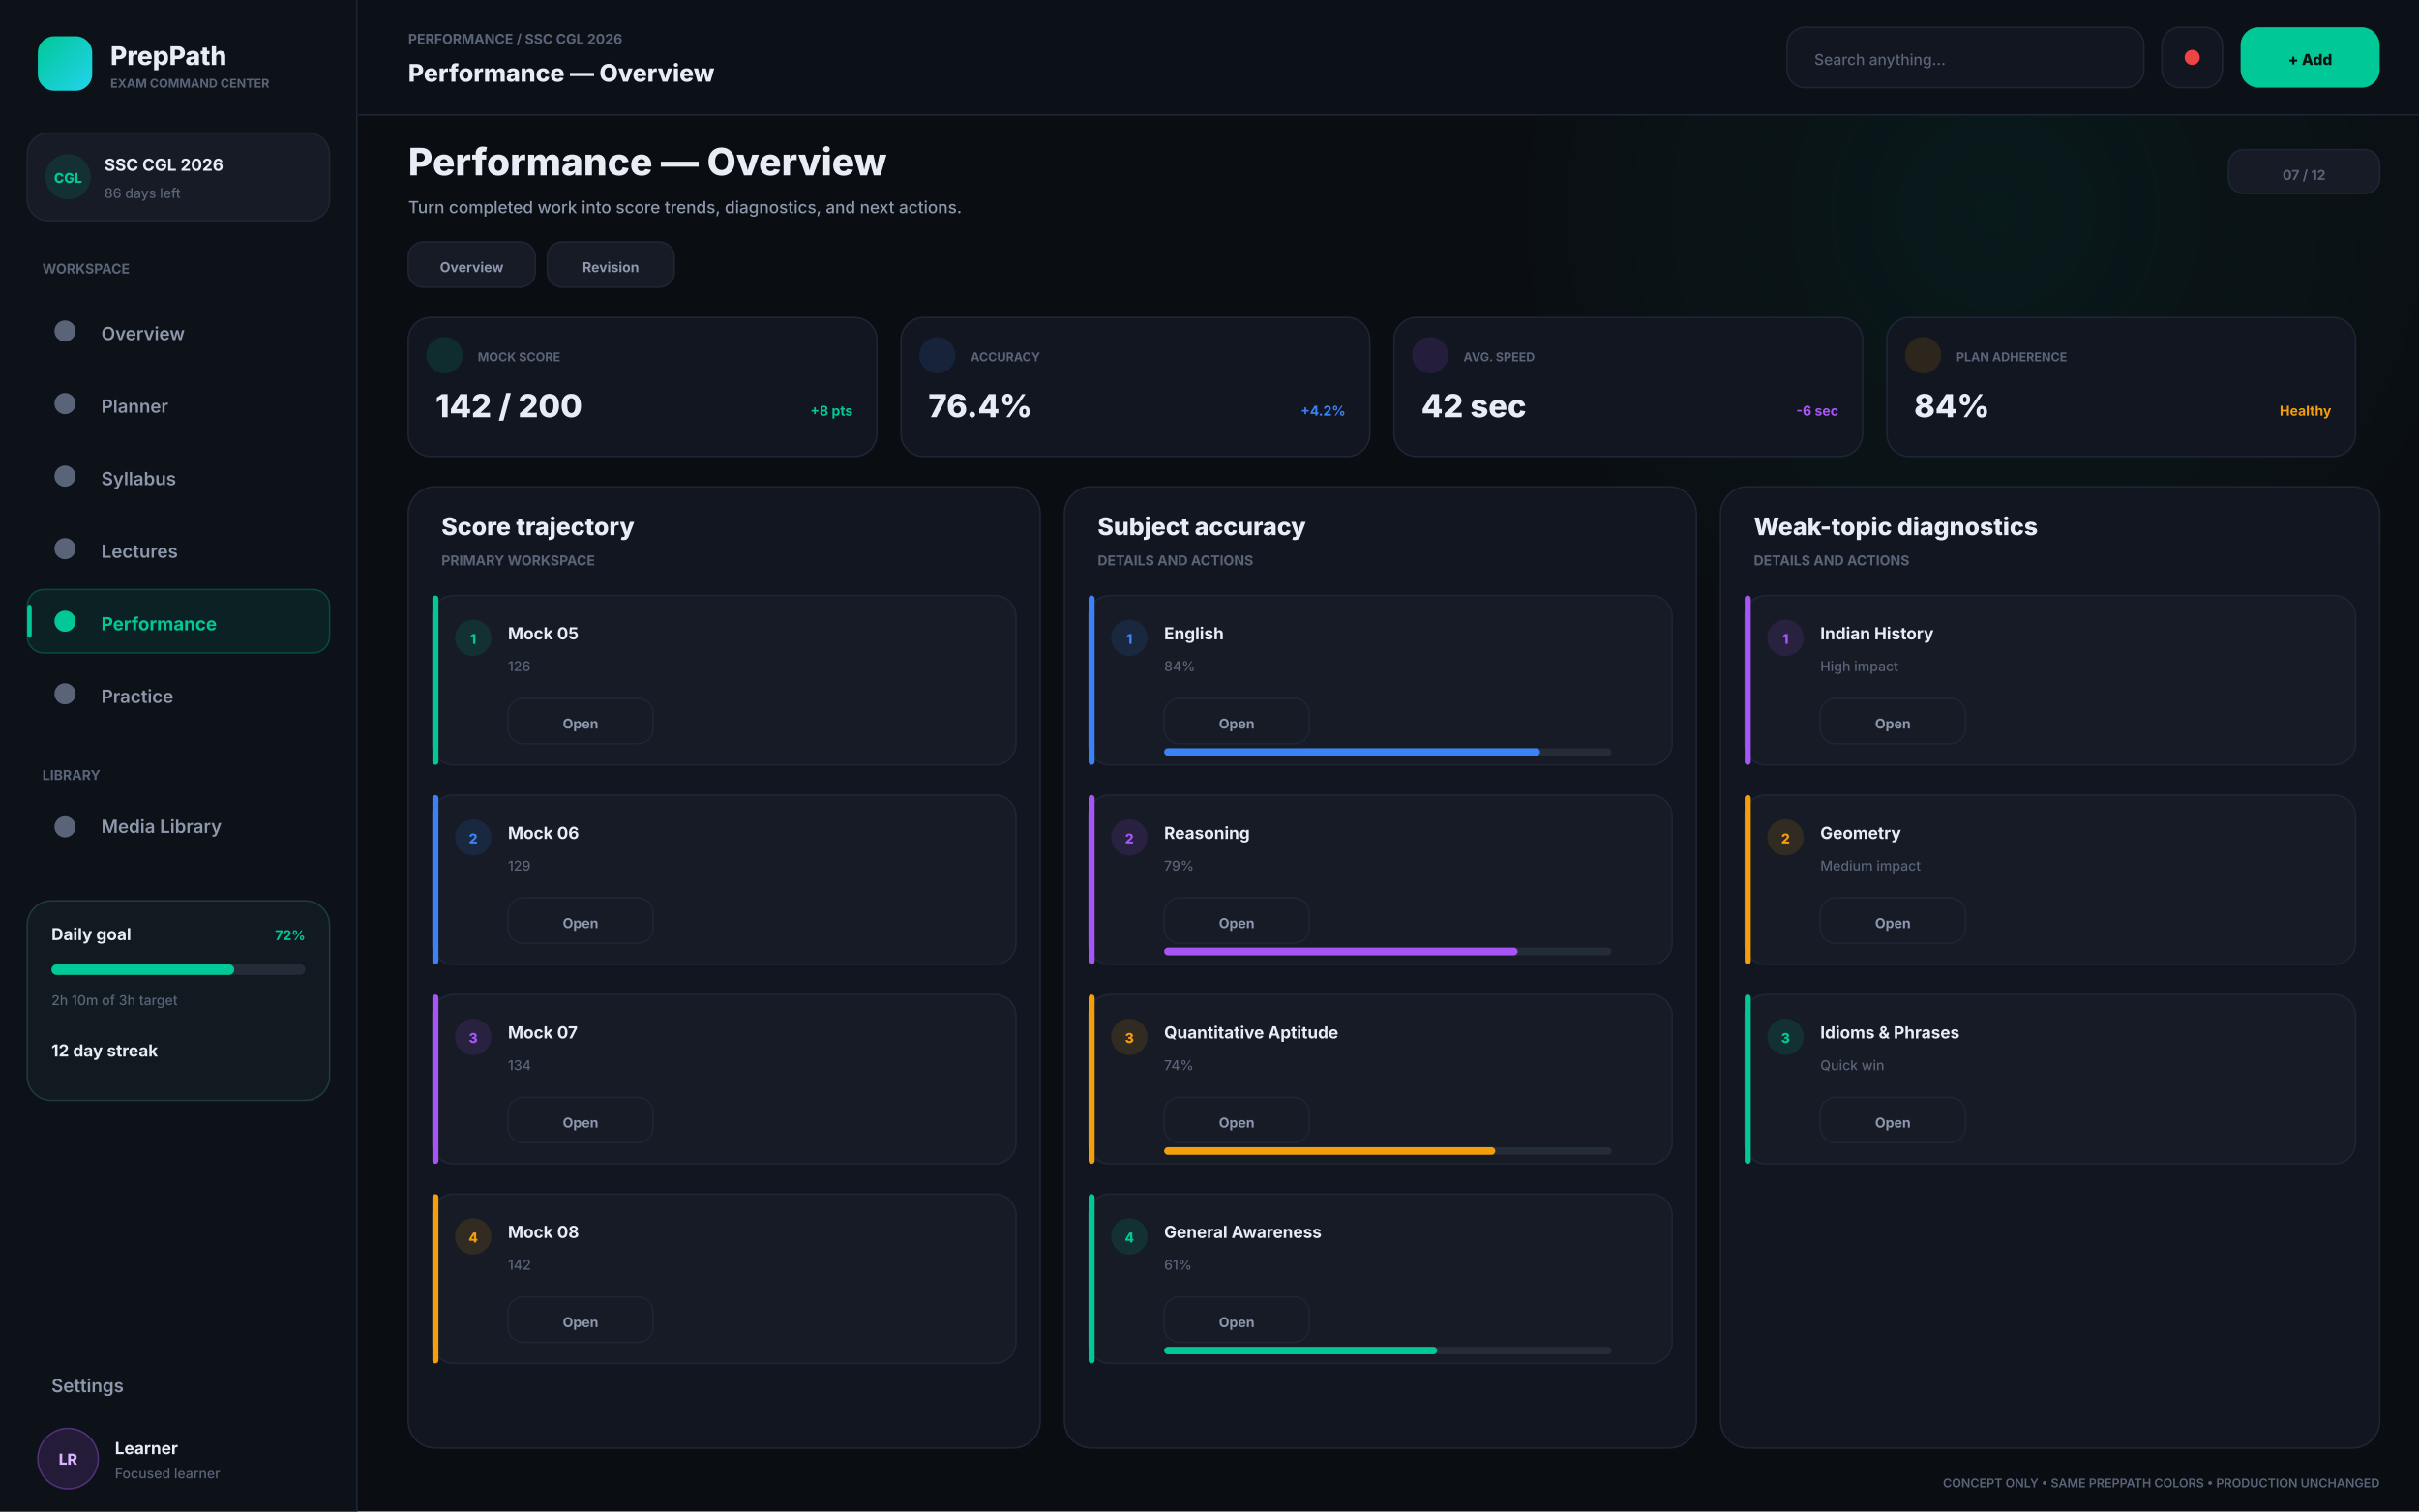
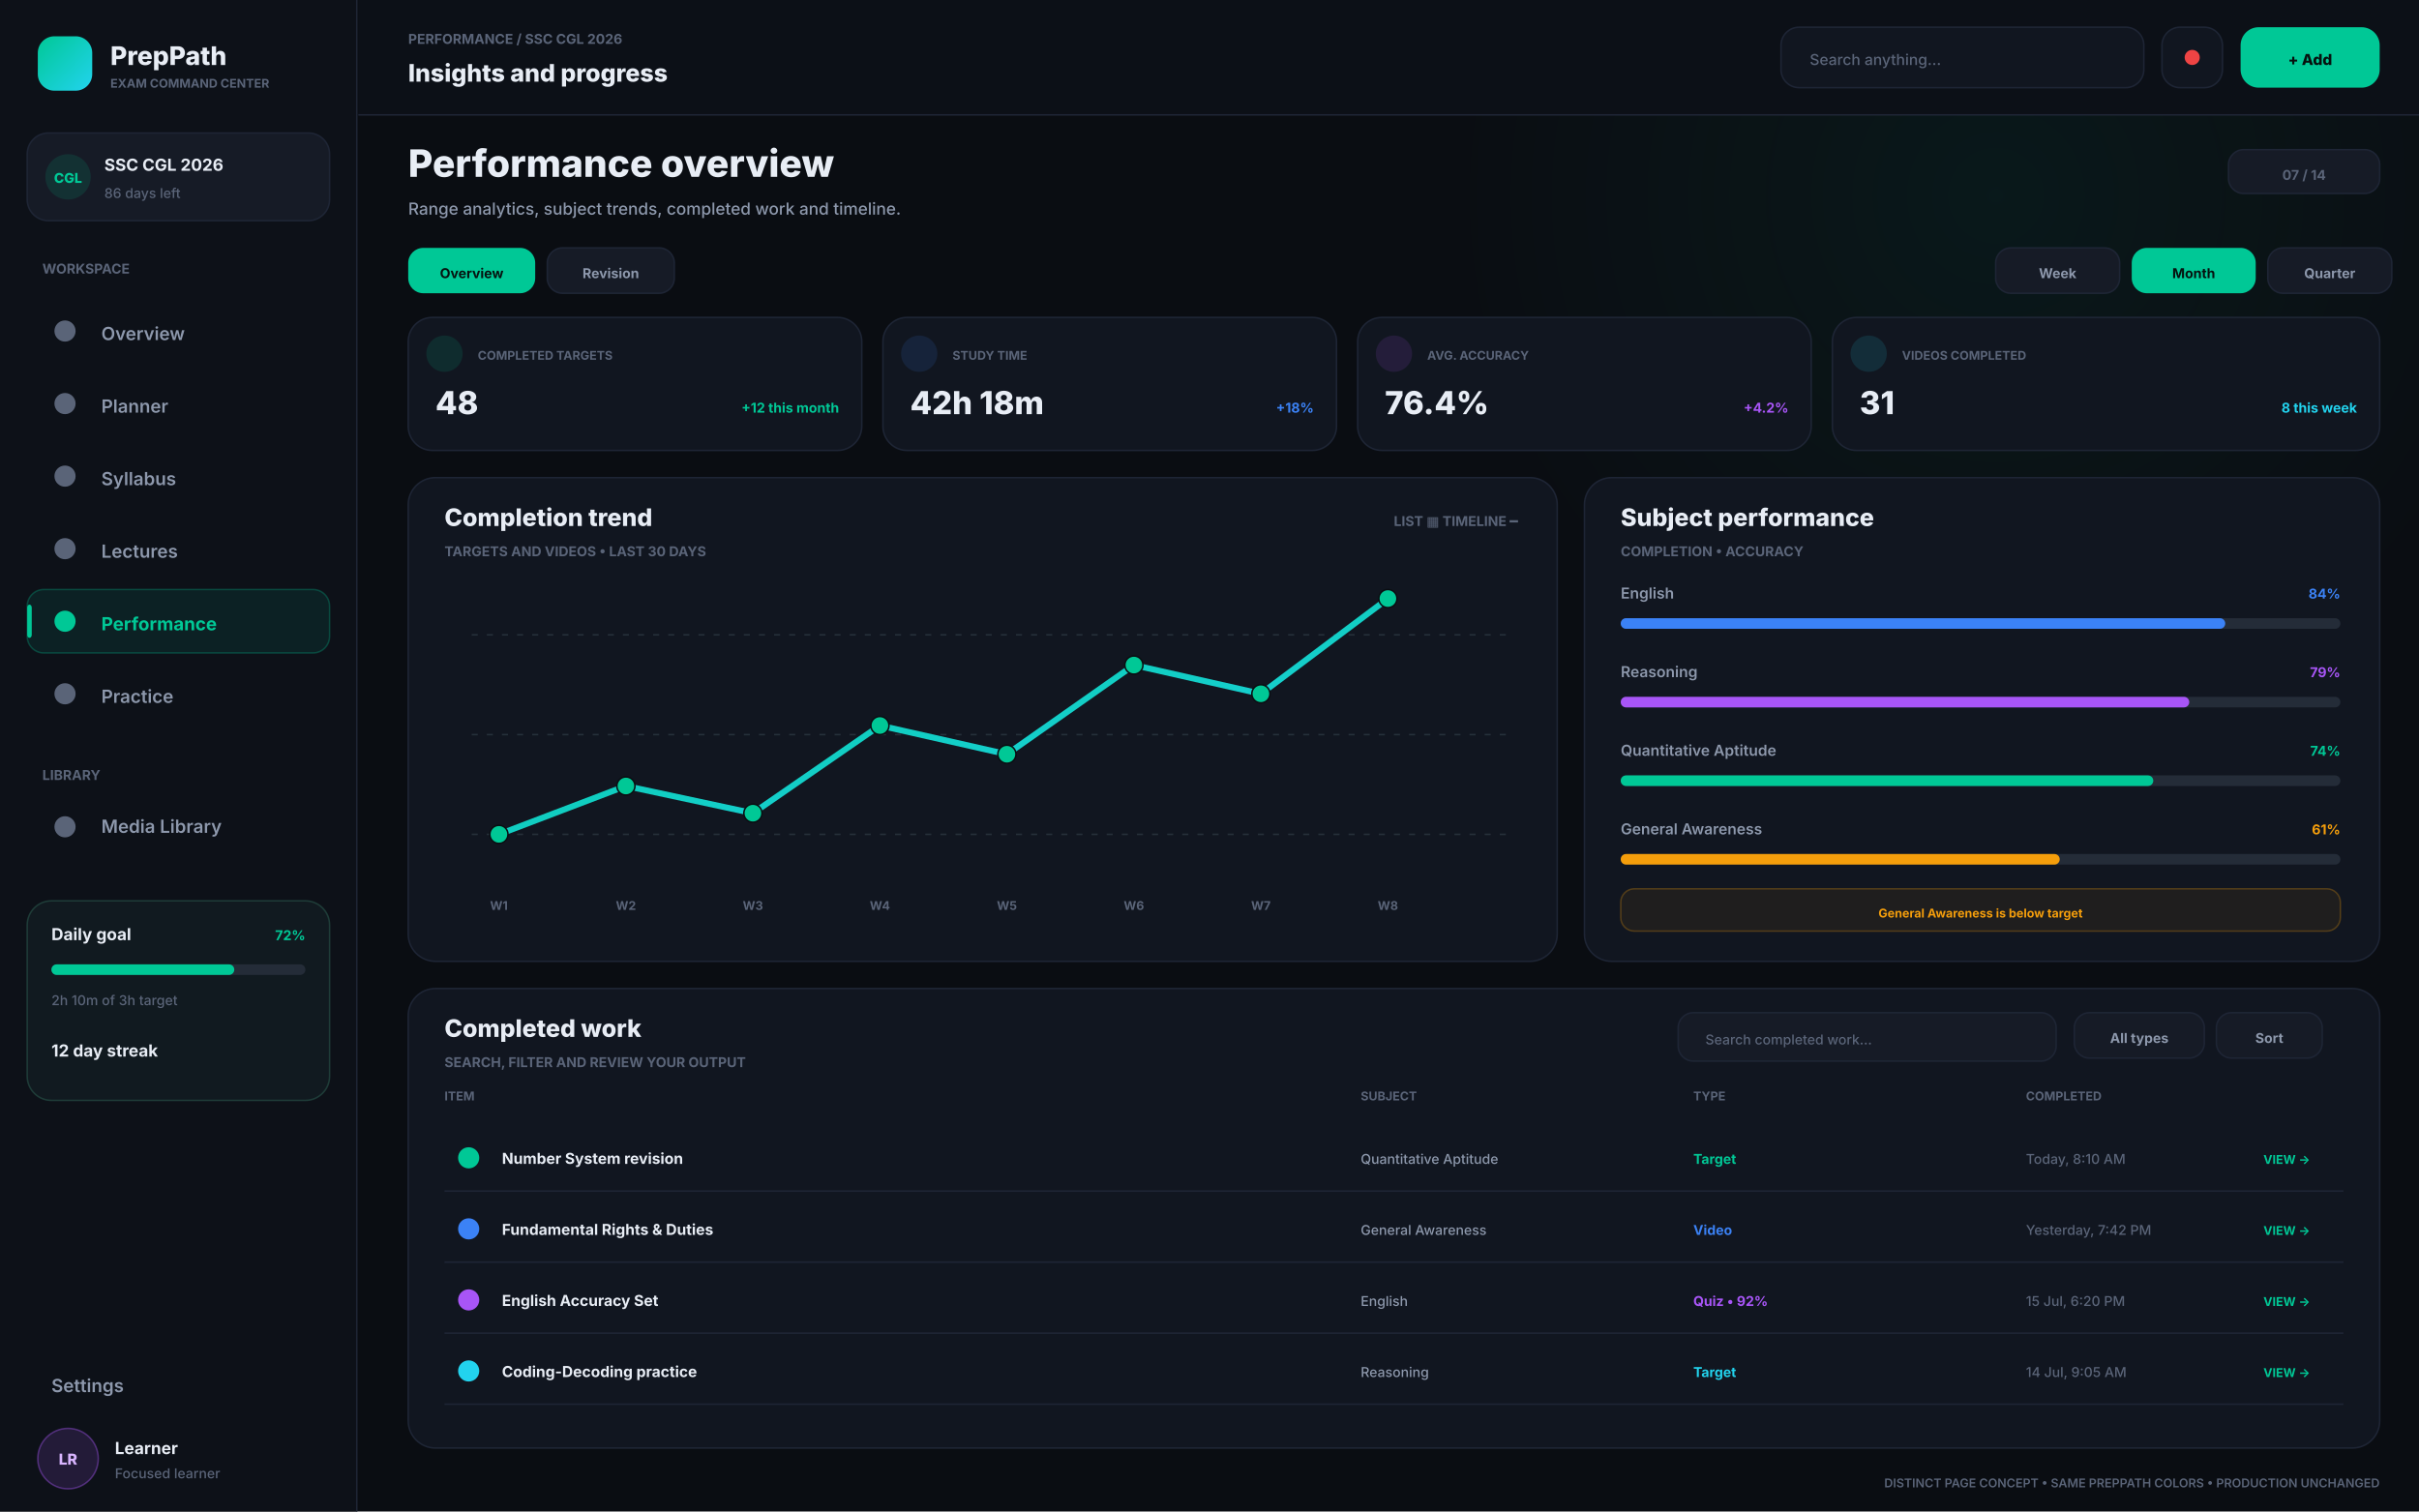
- <svg xmlns="http://www.w3.org/2000/svg" width="1600" height="1000" viewBox="0 0 1600 1000" role="img" aria-label="Performance — Overview">
+ <svg xmlns="http://www.w3.org/2000/svg" width="1600" height="1000" viewBox="0 0 1600 1000" role="img" aria-label="Performance overview">
  <defs>
    <linearGradient id="a" x2="1" y2="1">
      <stop stop-color="#00C896" />
      <stop offset="1" stop-color="#22D3EE" />
    </linearGradient>
    <linearGradient id="hero" x2="1" y2="1">
      <stop stop-color="#102127" />
      <stop offset="1" stop-color="#111B2A" />
    </linearGradient>
    <radialGradient id="g">
      <stop stop-color="#00C896" stop-opacity=".2" />
      <stop offset="1" stop-color="#00C896" stop-opacity="0" />
    </radialGradient>
    <filter id="s">
-       <feDropShadow dy="10" stdDeviation="16" flood-opacity=".3" />
+       <feDropShadow dy="10" stdDeviation="16" flood-color="#000" flood-opacity=".3" />
    </filter>
    <style>text{font-family:Inter,ui-sans-serif,system-ui,-apple-system,'Segoe UI',sans-serif}</style>
  </defs>
  <rect width="1600" height="1000" fill="#0A0D12" />
-   <circle cx="1320" cy="140" r="350" fill="url(#g)" opacity=".35" />
+   <circle cx="1320" cy="130" r="360" fill="url(#g)" opacity=".32" />
  <rect width="236" height="1000" fill="#0D1118" />
  <path d="M236 0L236 1000" stroke="#1E2535" />
  <rect x="25" y="24" width="36" height="36" rx="11" fill="url(#a)" />
  <text x="73" y="43" font-size="17" fill="#E8EDF5" font-weight="800" text-anchor="start">PrepPath</text>
  <text x="73" y="58" font-size="8" fill="#5A6478" font-weight="700" text-anchor="start">EXAM COMMAND CENTER</text>
  <rect x="18" y="88" width="200" height="58" rx="14" fill="#161B26" stroke="#1E2535" />
-   <circle cx="45" cy="117" r="15" fill="#00C89620" />
+   <circle cx="45" cy="117" r="15" fill="#00C896" fill-opacity="0.125" />
  <text x="45" y="121" font-size="9" fill="#00C896" font-weight="800" text-anchor="middle">CGL</text>
  <text x="69" y="113" font-size="11" fill="#E8EDF5" font-weight="700" text-anchor="start">SSC CGL 2026</text>
  <text x="69" y="131" font-size="9" fill="#5A6478" font-weight="550" text-anchor="start">86 days left</text>
  <text x="28" y="181" font-size="9" fill="#5A6478" font-weight="750" text-anchor="start">WORKSPACE</text>
  <circle cx="43" cy="219" r="7" fill="#5A6478" />
  <text x="67" y="225" font-size="12" fill="#8D98AC" font-weight="600" text-anchor="start">Overview</text>
  <circle cx="43" cy="267" r="7" fill="#5A6478" />
  <text x="67" y="273" font-size="12" fill="#8D98AC" font-weight="600" text-anchor="start">Planner</text>
  <circle cx="43" cy="315" r="7" fill="#5A6478" />
  <text x="67" y="321" font-size="12" fill="#8D98AC" font-weight="600" text-anchor="start">Syllabus</text>
  <circle cx="43" cy="363" r="7" fill="#5A6478" />
  <text x="67" y="369" font-size="12" fill="#8D98AC" font-weight="600" text-anchor="start">Lectures</text>
-   <rect x="18" y="390" width="200" height="42" rx="11" fill="#00C89618" stroke="#00C89644" />
+   <rect x="18" y="390" width="200" height="42" rx="11" fill="#00C896" fill-opacity="0.094" stroke="#00C89644" />
  <rect x="18" y="400" width="3" height="22" rx="2" fill="#00C896" />
  <circle cx="43" cy="411" r="7" fill="#00C896" />
  <text x="67" y="417" font-size="12" fill="#00C896" font-weight="750" text-anchor="start">Performance</text>
  <circle cx="43" cy="459" r="7" fill="#5A6478" />
  <text x="67" y="465" font-size="12" fill="#8D98AC" font-weight="600" text-anchor="start">Practice</text>
  <text x="28" y="516" font-size="9" fill="#5A6478" font-weight="750" text-anchor="start">LIBRARY</text>
  <circle cx="43" cy="547" r="7" fill="#5A6478" />
  <text x="67" y="551" font-size="12" fill="#8D98AC" font-weight="600" text-anchor="start">Media Library</text>
  <rect x="18" y="596" width="200" height="132" rx="16" fill="#111A20" stroke="#1E3C38" />
  <text x="34" y="622" font-size="11" fill="#E8EDF5" font-weight="700" text-anchor="start">Daily goal</text>
  <text x="202" y="622" font-size="9" fill="#00C896" font-weight="750" text-anchor="end">72%</text>
  <rect x="34" y="638" width="168" height="7" rx="3.5" fill="#242C38" />
  <rect x="34" y="638" width="120.96" height="7" rx="3.5" fill="#00C896" />
  <text x="34" y="665" font-size="9" fill="#5A6478" font-weight="550" text-anchor="start">2h 10m of 3h target</text>
  <text x="34" y="699" font-size="11" fill="#E8EDF5" font-weight="700" text-anchor="start">12 day streak</text>
  <text x="34" y="921" font-size="12" fill="#8D98AC" font-weight="600" text-anchor="start">Settings</text>
-   <circle cx="45" cy="965" r="20" fill="#A855F725" stroke="#A855F766" />
+   <circle cx="45" cy="965" r="20" fill="#A855F7" fill-opacity="0.145" stroke="#A855F766" />
  <text x="45" y="969" font-size="10" fill="#D8B4FE" font-weight="800" text-anchor="middle">LR</text>
  <text x="76" y="962" font-size="11" fill="#E8EDF5" font-weight="700" text-anchor="start">Learner</text>
  <text x="76" y="978" font-size="9" fill="#5A6478" font-weight="550" text-anchor="start">Focused learner</text>
  <rect x="237" width="1363" height="76" fill="#0C1017" />
  <path d="M237 76L1600 76" stroke="#1E2535" />
  <text x="270" y="29" font-size="9" fill="#5A6478" font-weight="700" text-anchor="start">PERFORMANCE  /  SSC CGL 2026</text>
-   <text x="270" y="54" font-size="16" fill="#E8EDF5" font-weight="760" text-anchor="start">Performance — Overview</text>
-   <rect x="1182" y="18" width="236" height="40" rx="12" fill="#111620" stroke="#1E2535" />
-   <text x="1200" y="43" font-size="10" fill="#5A6478" font-weight="550" text-anchor="start">Search anything...</text>
+   <text x="270" y="54" font-size="16" fill="#E8EDF5" font-weight="760" text-anchor="start">Insights and progress</text>
+   <rect x="1178" y="18" width="240" height="40" rx="12" fill="#111620" stroke="#1E2535" />
+   <text x="1197" y="43" font-size="10" fill="#5A6478" font-weight="550" text-anchor="start">Search anything...</text>
  <rect x="1430" y="18" width="40" height="40" rx="12" fill="#111620" stroke="#1E2535" />
  <circle cx="1450" cy="38" r="5" fill="#EF4444" />
  <rect x="1482" y="18" width="92" height="40" rx="12" fill="#00C896" />
  <text x="1528" y="43" font-size="10" fill="#06120F" font-weight="800" text-anchor="middle">+ Add</text>
-   <text x="270" y="116" font-size="25" fill="#E8EDF5" font-weight="790" text-anchor="start">Performance — Overview</text>
-   <text x="270" y="141" font-size="11" fill="#8D98AC" font-weight="550" text-anchor="start">Turn completed work into score trends, diagnostics, and next actions.</text>
+   <text x="270" y="117" font-size="25" fill="#E8EDF5" font-weight="790" text-anchor="start">Performance overview</text>
+   <text x="270" y="142" font-size="11" fill="#8D98AC" font-weight="550" text-anchor="start">Range analytics, subject trends, completed work and timeline.</text>
  <rect x="1474" y="99" width="100" height="29" rx="10" fill="#161B26" stroke="#1E2535" />
-   <text x="1524" y="119" font-size="9" fill="#5A6478" font-weight="750" text-anchor="middle">07 / 12</text>
-   <rect x="270" y="160" width="84" height="30" rx="10" fill="#161B26" stroke="#1E2535" />
-   <text x="312" y="180" font-size="9" fill="#8D98AC" font-weight="700" text-anchor="middle">Overview</text>
-   <rect x="362" y="160" width="84" height="30" rx="10" fill="#161B26" stroke="#1E2535" />
-   <text x="404" y="180" font-size="9" fill="#8D98AC" font-weight="700" text-anchor="middle">Revision</text>
-   <rect x="270" y="210" width="310" height="92" rx="15" fill="#111620" stroke="#1E2535" />
-   <circle cx="294" cy="235" r="12" fill="#00C89620" />
-   <text x="316" y="239" font-size="8" fill="#5A6478" font-weight="750" text-anchor="start">MOCK SCORE</text>
-   <text x="288" y="276" font-size="21" fill="#E8EDF5" font-weight="780" text-anchor="start">142 / 200</text>
-   <text x="564" y="275" font-size="9" fill="#00C896" font-weight="700" text-anchor="end">+8 pts</text>
-   <rect x="596" y="210" width="310" height="92" rx="15" fill="#111620" stroke="#1E2535" />
-   <circle cx="620" cy="235" r="12" fill="#3B82F620" />
-   <text x="642" y="239" font-size="8" fill="#5A6478" font-weight="750" text-anchor="start">ACCURACY</text>
-   <text x="614" y="276" font-size="21" fill="#E8EDF5" font-weight="780" text-anchor="start">76.4%</text>
-   <text x="890" y="275" font-size="9" fill="#3B82F6" font-weight="700" text-anchor="end">+4.2%</text>
-   <rect x="922" y="210" width="310" height="92" rx="15" fill="#111620" stroke="#1E2535" />
-   <circle cx="946" cy="235" r="12" fill="#A855F720" />
-   <text x="968" y="239" font-size="8" fill="#5A6478" font-weight="750" text-anchor="start">AVG. SPEED</text>
-   <text x="940" y="276" font-size="21" fill="#E8EDF5" font-weight="780" text-anchor="start">42 sec</text>
-   <text x="1216" y="275" font-size="9" fill="#A855F7" font-weight="700" text-anchor="end">-6 sec</text>
-   <rect x="1248" y="210" width="310" height="92" rx="15" fill="#111620" stroke="#1E2535" />
-   <circle cx="1272" cy="235" r="12" fill="#F59E0B20" />
-   <text x="1294" y="239" font-size="8" fill="#5A6478" font-weight="750" text-anchor="start">PLAN ADHERENCE</text>
-   <text x="1266" y="276" font-size="21" fill="#E8EDF5" font-weight="780" text-anchor="start">84%</text>
-   <text x="1542" y="275" font-size="9" fill="#F59E0B" font-weight="700" text-anchor="end">Healthy</text>
-   <rect x="270" y="322" width="418" height="636" rx="18" fill="#111620" stroke="#1E2535" />
-   <text x="292" y="354" font-size="16" fill="#E8EDF5" font-weight="760" text-anchor="start">Score trajectory</text>
-   <text x="292" y="374" font-size="9" fill="#5A6478" font-weight="700" text-anchor="start">PRIMARY WORKSPACE</text>
-   <rect x="286" y="394" width="386" height="112" rx="14" fill="#161B26" stroke="#1E2535" />
-   <rect x="286" y="394" width="4" height="112" rx="2" fill="#00C896" />
-   <circle cx="313" cy="422" r="12" fill="#00C89620" />
-   <text x="313" y="426" font-size="9" fill="#00C896" font-weight="800" text-anchor="middle">1</text>
-   <text x="336" y="423" font-size="11" fill="#E8EDF5" font-weight="700" text-anchor="start">Mock 05</text>
-   <text x="336" y="444" font-size="9" fill="#5A6478" font-weight="550" text-anchor="start">126</text>
-   <rect x="336" y="462" width="96" height="30" rx="10" fill="#161B26" stroke="#1E2535" />
-   <text x="384" y="482" font-size="9" fill="#8D98AC" font-weight="700" text-anchor="middle">Open</text>
-   <rect x="286" y="526" width="386" height="112" rx="14" fill="#161B26" stroke="#1E2535" />
-   <rect x="286" y="526" width="4" height="112" rx="2" fill="#3B82F6" />
-   <circle cx="313" cy="554" r="12" fill="#3B82F620" />
-   <text x="313" y="558" font-size="9" fill="#3B82F6" font-weight="800" text-anchor="middle">2</text>
-   <text x="336" y="555" font-size="11" fill="#E8EDF5" font-weight="700" text-anchor="start">Mock 06</text>
-   <text x="336" y="576" font-size="9" fill="#5A6478" font-weight="550" text-anchor="start">129</text>
-   <rect x="336" y="594" width="96" height="30" rx="10" fill="#161B26" stroke="#1E2535" />
-   <text x="384" y="614" font-size="9" fill="#8D98AC" font-weight="700" text-anchor="middle">Open</text>
-   <rect x="286" y="658" width="386" height="112" rx="14" fill="#161B26" stroke="#1E2535" />
-   <rect x="286" y="658" width="4" height="112" rx="2" fill="#A855F7" />
-   <circle cx="313" cy="686" r="12" fill="#A855F720" />
-   <text x="313" y="690" font-size="9" fill="#A855F7" font-weight="800" text-anchor="middle">3</text>
-   <text x="336" y="687" font-size="11" fill="#E8EDF5" font-weight="700" text-anchor="start">Mock 07</text>
-   <text x="336" y="708" font-size="9" fill="#5A6478" font-weight="550" text-anchor="start">134</text>
-   <rect x="336" y="726" width="96" height="30" rx="10" fill="#161B26" stroke="#1E2535" />
-   <text x="384" y="746" font-size="9" fill="#8D98AC" font-weight="700" text-anchor="middle">Open</text>
-   <rect x="286" y="790" width="386" height="112" rx="14" fill="#161B26" stroke="#1E2535" />
-   <rect x="286" y="790" width="4" height="112" rx="2" fill="#F59E0B" />
-   <circle cx="313" cy="818" r="12" fill="#F59E0B20" />
-   <text x="313" y="822" font-size="9" fill="#F59E0B" font-weight="800" text-anchor="middle">4</text>
-   <text x="336" y="819" font-size="11" fill="#E8EDF5" font-weight="700" text-anchor="start">Mock 08</text>
-   <text x="336" y="840" font-size="9" fill="#5A6478" font-weight="550" text-anchor="start">142</text>
-   <rect x="336" y="858" width="96" height="30" rx="10" fill="#161B26" stroke="#1E2535" />
-   <text x="384" y="878" font-size="9" fill="#8D98AC" font-weight="700" text-anchor="middle">Open</text>
-   <rect x="704" y="322" width="418" height="636" rx="18" fill="#111620" stroke="#1E2535" />
-   <text x="726" y="354" font-size="16" fill="#E8EDF5" font-weight="760" text-anchor="start">Subject accuracy</text>
-   <text x="726" y="374" font-size="9" fill="#5A6478" font-weight="700" text-anchor="start">DETAILS AND ACTIONS</text>
-   <rect x="720" y="394" width="386" height="112" rx="14" fill="#161B26" stroke="#1E2535" />
-   <rect x="720" y="394" width="4" height="112" rx="2" fill="#3B82F6" />
-   <circle cx="747" cy="422" r="12" fill="#3B82F620" />
-   <text x="747" y="426" font-size="9" fill="#3B82F6" font-weight="800" text-anchor="middle">1</text>
-   <text x="770" y="423" font-size="11" fill="#E8EDF5" font-weight="700" text-anchor="start">English</text>
-   <text x="770" y="444" font-size="9" fill="#5A6478" font-weight="550" text-anchor="start">84%</text>
-   <rect x="770" y="462" width="96" height="30" rx="10" fill="#161B26" stroke="#1E2535" />
-   <text x="818" y="482" font-size="9" fill="#8D98AC" font-weight="700" text-anchor="middle">Open</text>
-   <rect x="770" y="495" width="296" height="5" rx="2.5" fill="#242C38" />
-   <rect x="770" y="495" width="248.64" height="5" rx="2.5" fill="#3B82F6" />
-   <rect x="720" y="526" width="386" height="112" rx="14" fill="#161B26" stroke="#1E2535" />
-   <rect x="720" y="526" width="4" height="112" rx="2" fill="#A855F7" />
-   <circle cx="747" cy="554" r="12" fill="#A855F720" />
-   <text x="747" y="558" font-size="9" fill="#A855F7" font-weight="800" text-anchor="middle">2</text>
-   <text x="770" y="555" font-size="11" fill="#E8EDF5" font-weight="700" text-anchor="start">Reasoning</text>
-   <text x="770" y="576" font-size="9" fill="#5A6478" font-weight="550" text-anchor="start">79%</text>
-   <rect x="770" y="594" width="96" height="30" rx="10" fill="#161B26" stroke="#1E2535" />
-   <text x="818" y="614" font-size="9" fill="#8D98AC" font-weight="700" text-anchor="middle">Open</text>
-   <rect x="770" y="627" width="296" height="5" rx="2.5" fill="#242C38" />
-   <rect x="770" y="627" width="233.84" height="5" rx="2.5" fill="#A855F7" />
-   <rect x="720" y="658" width="386" height="112" rx="14" fill="#161B26" stroke="#1E2535" />
-   <rect x="720" y="658" width="4" height="112" rx="2" fill="#F59E0B" />
-   <circle cx="747" cy="686" r="12" fill="#F59E0B20" />
-   <text x="747" y="690" font-size="9" fill="#F59E0B" font-weight="800" text-anchor="middle">3</text>
-   <text x="770" y="687" font-size="11" fill="#E8EDF5" font-weight="700" text-anchor="start">Quantitative Aptitude</text>
-   <text x="770" y="708" font-size="9" fill="#5A6478" font-weight="550" text-anchor="start">74%</text>
-   <rect x="770" y="726" width="96" height="30" rx="10" fill="#161B26" stroke="#1E2535" />
-   <text x="818" y="746" font-size="9" fill="#8D98AC" font-weight="700" text-anchor="middle">Open</text>
-   <rect x="770" y="759" width="296" height="5" rx="2.5" fill="#242C38" />
-   <rect x="770" y="759" width="219.04" height="5" rx="2.5" fill="#F59E0B" />
-   <rect x="720" y="790" width="386" height="112" rx="14" fill="#161B26" stroke="#1E2535" />
-   <rect x="720" y="790" width="4" height="112" rx="2" fill="#00C896" />
-   <circle cx="747" cy="818" r="12" fill="#00C89620" />
-   <text x="747" y="822" font-size="9" fill="#00C896" font-weight="800" text-anchor="middle">4</text>
-   <text x="770" y="819" font-size="11" fill="#E8EDF5" font-weight="700" text-anchor="start">General Awareness</text>
-   <text x="770" y="840" font-size="9" fill="#5A6478" font-weight="550" text-anchor="start">61%</text>
-   <rect x="770" y="858" width="96" height="30" rx="10" fill="#161B26" stroke="#1E2535" />
-   <text x="818" y="878" font-size="9" fill="#8D98AC" font-weight="700" text-anchor="middle">Open</text>
-   <rect x="770" y="891" width="296" height="5" rx="2.5" fill="#242C38" />
-   <rect x="770" y="891" width="180.56" height="5" rx="2.5" fill="#00C896" />
-   <rect x="1138" y="322" width="436" height="636" rx="18" fill="#111620" stroke="#1E2535" />
-   <text x="1160" y="354" font-size="16" fill="#E8EDF5" font-weight="760" text-anchor="start">Weak-topic diagnostics</text>
-   <text x="1160" y="374" font-size="9" fill="#5A6478" font-weight="700" text-anchor="start">DETAILS AND ACTIONS</text>
-   <rect x="1154" y="394" width="404" height="112" rx="14" fill="#161B26" stroke="#1E2535" />
-   <rect x="1154" y="394" width="4" height="112" rx="2" fill="#A855F7" />
-   <circle cx="1181" cy="422" r="12" fill="#A855F720" />
-   <text x="1181" y="426" font-size="9" fill="#A855F7" font-weight="800" text-anchor="middle">1</text>
-   <text x="1204" y="423" font-size="11" fill="#E8EDF5" font-weight="700" text-anchor="start">Indian History</text>
-   <text x="1204" y="444" font-size="9" fill="#5A6478" font-weight="550" text-anchor="start">High impact</text>
-   <rect x="1204" y="462" width="96" height="30" rx="10" fill="#161B26" stroke="#1E2535" />
-   <text x="1252" y="482" font-size="9" fill="#8D98AC" font-weight="700" text-anchor="middle">Open</text>
-   <rect x="1154" y="526" width="404" height="112" rx="14" fill="#161B26" stroke="#1E2535" />
-   <rect x="1154" y="526" width="4" height="112" rx="2" fill="#F59E0B" />
-   <circle cx="1181" cy="554" r="12" fill="#F59E0B20" />
-   <text x="1181" y="558" font-size="9" fill="#F59E0B" font-weight="800" text-anchor="middle">2</text>
-   <text x="1204" y="555" font-size="11" fill="#E8EDF5" font-weight="700" text-anchor="start">Geometry</text>
-   <text x="1204" y="576" font-size="9" fill="#5A6478" font-weight="550" text-anchor="start">Medium impact</text>
-   <rect x="1204" y="594" width="96" height="30" rx="10" fill="#161B26" stroke="#1E2535" />
-   <text x="1252" y="614" font-size="9" fill="#8D98AC" font-weight="700" text-anchor="middle">Open</text>
-   <rect x="1154" y="658" width="404" height="112" rx="14" fill="#161B26" stroke="#1E2535" />
-   <rect x="1154" y="658" width="4" height="112" rx="2" fill="#00C896" />
-   <circle cx="1181" cy="686" r="12" fill="#00C89620" />
-   <text x="1181" y="690" font-size="9" fill="#00C896" font-weight="800" text-anchor="middle">3</text>
-   <text x="1204" y="687" font-size="11" fill="#E8EDF5" font-weight="700" text-anchor="start">Idioms &amp; Phrases</text>
-   <text x="1204" y="708" font-size="9" fill="#5A6478" font-weight="550" text-anchor="start">Quick win</text>
-   <rect x="1204" y="726" width="96" height="30" rx="10" fill="#161B26" stroke="#1E2535" />
-   <text x="1252" y="746" font-size="9" fill="#8D98AC" font-weight="700" text-anchor="middle">Open</text>
-   <text x="1574" y="984" font-size="8" fill="#5A6478" font-weight="600" text-anchor="end">CONCEPT ONLY • SAME PREPPATH COLORS • PRODUCTION UNCHANGED</text>
+   <text x="1524" y="119" font-size="9" fill="#5A6478" font-weight="750" text-anchor="middle">07 / 14</text>
+   <rect x="270" y="164" width="84" height="30" rx="10" fill="#00C896" />
+   <text x="312" y="184" font-size="9" fill="#06120F" font-weight="700" text-anchor="middle">Overview</text>
+   <rect x="362" y="164" width="84" height="30" rx="10" fill="#161B26" stroke="#1E2535" />
+   <text x="404" y="184" font-size="9" fill="#8D98AC" font-weight="700" text-anchor="middle">Revision</text>
+   <rect x="1320" y="164" width="82" height="30" rx="10" fill="#161B26" stroke="#1E2535" />
+   <text x="1361" y="184" font-size="9" fill="#8D98AC" font-weight="700" text-anchor="middle">Week</text>
+   <rect x="1410" y="164" width="82" height="30" rx="10" fill="#00C896" />
+   <text x="1451" y="184" font-size="9" fill="#06120F" font-weight="700" text-anchor="middle">Month</text>
+   <rect x="1500" y="164" width="82" height="30" rx="10" fill="#161B26" stroke="#1E2535" />
+   <text x="1541" y="184" font-size="9" fill="#8D98AC" font-weight="700" text-anchor="middle">Quarter</text>
+   <rect x="270" y="210" width="300" height="88" rx="16" fill="#111620" stroke="#1E2535" />
+   <circle cx="294" cy="234" r="12" fill="#00C896" fill-opacity="0.125" />
+   <text x="316" y="238" font-size="8" fill="#5A6478" font-weight="750" text-anchor="start">COMPLETED TARGETS</text>
+   <text x="288" y="274" font-size="21" fill="#E8EDF5" font-weight="780" text-anchor="start">48</text>
+   <text x="555" y="273" font-size="9" fill="#00C896" font-weight="700" text-anchor="end">+12 this month</text>
+   <rect x="584" y="210" width="300" height="88" rx="16" fill="#111620" stroke="#1E2535" />
+   <circle cx="608" cy="234" r="12" fill="#3B82F6" fill-opacity="0.125" />
+   <text x="630" y="238" font-size="8" fill="#5A6478" font-weight="750" text-anchor="start">STUDY TIME</text>
+   <text x="602" y="274" font-size="21" fill="#E8EDF5" font-weight="780" text-anchor="start">42h 18m</text>
+   <text x="869" y="273" font-size="9" fill="#3B82F6" font-weight="700" text-anchor="end">+18%</text>
+   <rect x="898" y="210" width="300" height="88" rx="16" fill="#111620" stroke="#1E2535" />
+   <circle cx="922" cy="234" r="12" fill="#A855F7" fill-opacity="0.125" />
+   <text x="944" y="238" font-size="8" fill="#5A6478" font-weight="750" text-anchor="start">AVG. ACCURACY</text>
+   <text x="916" y="274" font-size="21" fill="#E8EDF5" font-weight="780" text-anchor="start">76.4%</text>
+   <text x="1183" y="273" font-size="9" fill="#A855F7" font-weight="700" text-anchor="end">+4.2%</text>
+   <rect x="1212" y="210" width="362" height="88" rx="16" fill="#111620" stroke="#1E2535" />
+   <circle cx="1236" cy="234" r="12" fill="#22D3EE" fill-opacity="0.125" />
+   <text x="1258" y="238" font-size="8" fill="#5A6478" font-weight="750" text-anchor="start">VIDEOS COMPLETED</text>
+   <text x="1230" y="274" font-size="21" fill="#E8EDF5" font-weight="780" text-anchor="start">31</text>
+   <text x="1559" y="273" font-size="9" fill="#22D3EE" font-weight="700" text-anchor="end">8 this week</text>
+   <rect x="270" y="316" width="760" height="320" rx="18" fill="#111620" stroke="#1E2535" />
+   <text x="294" y="348" font-size="16" fill="#E8EDF5" font-weight="760" text-anchor="start">Completion trend</text>
+   <text x="294" y="368" font-size="9" fill="#5A6478" font-weight="700" text-anchor="start">TARGETS AND VIDEOS • LAST 30 DAYS</text>
+   <text x="1004" y="348" font-size="9" fill="#5A6478" font-weight="700" text-anchor="end">LIST  ▦   TIMELINE  ━</text>
+   <path d="M312 420L998 420" stroke="#26303A" stroke-dasharray="4 6" />
+   <path d="M312 486L998 486" stroke="#26303A" stroke-dasharray="4 6" />
+   <path d="M312 552L998 552" stroke="#26303A" stroke-dasharray="4 6" />
+   <polyline points="330,552 414,520 498,538 582,480 666,499 750,440 834,459 918,396" fill="none" stroke="url(#a)" stroke-width="4" stroke-linecap="round" />
+   <circle cx="330" cy="552" r="6" fill="#00C896" stroke="#0A0D12" />
+   <text x="330" y="602" font-size="8" fill="#5A6478" font-weight="650" text-anchor="middle">W1</text>
+   <circle cx="414" cy="520" r="6" fill="#00C896" stroke="#0A0D12" />
+   <text x="414" y="602" font-size="8" fill="#5A6478" font-weight="650" text-anchor="middle">W2</text>
+   <circle cx="498" cy="538" r="6" fill="#00C896" stroke="#0A0D12" />
+   <text x="498" y="602" font-size="8" fill="#5A6478" font-weight="650" text-anchor="middle">W3</text>
+   <circle cx="582" cy="480" r="6" fill="#00C896" stroke="#0A0D12" />
+   <text x="582" y="602" font-size="8" fill="#5A6478" font-weight="650" text-anchor="middle">W4</text>
+   <circle cx="666" cy="499" r="6" fill="#00C896" stroke="#0A0D12" />
+   <text x="666" y="602" font-size="8" fill="#5A6478" font-weight="650" text-anchor="middle">W5</text>
+   <circle cx="750" cy="440" r="6" fill="#00C896" stroke="#0A0D12" />
+   <text x="750" y="602" font-size="8" fill="#5A6478" font-weight="650" text-anchor="middle">W6</text>
+   <circle cx="834" cy="459" r="6" fill="#00C896" stroke="#0A0D12" />
+   <text x="834" y="602" font-size="8" fill="#5A6478" font-weight="650" text-anchor="middle">W7</text>
+   <circle cx="918" cy="396" r="6" fill="#00C896" stroke="#0A0D12" />
+   <text x="918" y="602" font-size="8" fill="#5A6478" font-weight="650" text-anchor="middle">W8</text>
+   <rect x="1048" y="316" width="526" height="320" rx="18" fill="#111620" stroke="#1E2535" />
+   <text x="1072" y="348" font-size="16" fill="#E8EDF5" font-weight="760" text-anchor="start">Subject performance</text>
+   <text x="1072" y="368" font-size="9" fill="#5A6478" font-weight="700" text-anchor="start">COMPLETION • ACCURACY</text>
+   <text x="1072" y="396" font-size="10" fill="#8D98AC" font-weight="600" text-anchor="start">English</text>
+   <text x="1548" y="396" font-size="9" fill="#3B82F6" font-weight="750" text-anchor="end">84%</text>
+   <rect x="1072" y="409" width="476" height="7" rx="3.5" fill="#242C38" />
+   <rect x="1072" y="409" width="399.84" height="7" rx="3.5" fill="#3B82F6" />
+   <text x="1072" y="448" font-size="10" fill="#8D98AC" font-weight="600" text-anchor="start">Reasoning</text>
+   <text x="1548" y="448" font-size="9" fill="#A855F7" font-weight="750" text-anchor="end">79%</text>
+   <rect x="1072" y="461" width="476" height="7" rx="3.5" fill="#242C38" />
+   <rect x="1072" y="461" width="376.04" height="7" rx="3.5" fill="#A855F7" />
+   <text x="1072" y="500" font-size="10" fill="#8D98AC" font-weight="600" text-anchor="start">Quantitative Aptitude</text>
+   <text x="1548" y="500" font-size="9" fill="#00C896" font-weight="750" text-anchor="end">74%</text>
+   <rect x="1072" y="513" width="476" height="7" rx="3.5" fill="#242C38" />
+   <rect x="1072" y="513" width="352.24" height="7" rx="3.5" fill="#00C896" />
+   <text x="1072" y="552" font-size="10" fill="#8D98AC" font-weight="600" text-anchor="start">General Awareness</text>
+   <text x="1548" y="552" font-size="9" fill="#F59E0B" font-weight="750" text-anchor="end">61%</text>
+   <rect x="1072" y="565" width="476" height="7" rx="3.5" fill="#242C38" />
+   <rect x="1072" y="565" width="290.36" height="7" rx="3.5" fill="#F59E0B" />
+   <rect x="1072" y="588" width="476" height="28" rx="9" fill="#F59E0B" fill-opacity="0.063" stroke="#F59E0B44" />
+   <text x="1310" y="607" font-size="8" fill="#F59E0B" font-weight="700" text-anchor="middle">General Awareness is below target</text>
+   <rect x="270" y="654" width="1304" height="304" rx="18" fill="#111620" stroke="#1E2535" />
+   <text x="294" y="686" font-size="16" fill="#E8EDF5" font-weight="760" text-anchor="start">Completed work</text>
+   <text x="294" y="706" font-size="9" fill="#5A6478" font-weight="700" text-anchor="start">SEARCH, FILTER AND REVIEW YOUR OUTPUT</text>
+   <rect x="1110" y="670" width="250" height="32" rx="10" fill="#161B26" stroke="#1E2535" />
+   <text x="1128" y="691" font-size="9" fill="#5A6478" font-weight="550" text-anchor="start">Search completed work...</text>
+   <rect x="1372" y="670" width="86" height="30" rx="10" fill="#161B26" stroke="#1E2535" />
+   <text x="1415" y="690" font-size="9" fill="#8D98AC" font-weight="700" text-anchor="middle">All types</text>
+   <rect x="1466" y="670" width="70" height="30" rx="10" fill="#161B26" stroke="#1E2535" />
+   <text x="1501" y="690" font-size="9" fill="#8D98AC" font-weight="700" text-anchor="middle">Sort</text>
+   <text x="294" y="728" font-size="8" fill="#5A6478" font-weight="750" text-anchor="start">ITEM</text>
+   <text x="900" y="728" font-size="8" fill="#5A6478" font-weight="750" text-anchor="start">SUBJECT</text>
+   <text x="1120" y="728" font-size="8" fill="#5A6478" font-weight="750" text-anchor="start">TYPE</text>
+   <text x="1340" y="728" font-size="8" fill="#5A6478" font-weight="750" text-anchor="start">COMPLETED</text>
+   <path d="M294 788L1550 788" stroke="#1E2535" />
+   <circle cx="310" cy="766" r="7" fill="#00C896" />
+   <text x="332" y="770" font-size="10" fill="#E8EDF5" font-weight="680" text-anchor="start">Number System revision</text>
+   <text x="900" y="770" font-size="9" fill="#8D98AC" font-weight="550" text-anchor="start">Quantitative Aptitude</text>
+   <text x="1120" y="770" font-size="9" fill="#00C896" font-weight="650" text-anchor="start">Target</text>
+   <text x="1340" y="770" font-size="9" fill="#5A6478" font-weight="550" text-anchor="start">Today, 8:10 AM</text>
+   <text x="1528" y="770" font-size="8" fill="#00C896" font-weight="750" text-anchor="end">VIEW →</text>
+   <path d="M294 835L1550 835" stroke="#1E2535" />
+   <circle cx="310" cy="813" r="7" fill="#3B82F6" />
+   <text x="332" y="817" font-size="10" fill="#E8EDF5" font-weight="680" text-anchor="start">Fundamental Rights &amp; Duties</text>
+   <text x="900" y="817" font-size="9" fill="#8D98AC" font-weight="550" text-anchor="start">General Awareness</text>
+   <text x="1120" y="817" font-size="9" fill="#3B82F6" font-weight="650" text-anchor="start">Video</text>
+   <text x="1340" y="817" font-size="9" fill="#5A6478" font-weight="550" text-anchor="start">Yesterday, 7:42 PM</text>
+   <text x="1528" y="817" font-size="8" fill="#00C896" font-weight="750" text-anchor="end">VIEW →</text>
+   <path d="M294 882L1550 882" stroke="#1E2535" />
+   <circle cx="310" cy="860" r="7" fill="#A855F7" />
+   <text x="332" y="864" font-size="10" fill="#E8EDF5" font-weight="680" text-anchor="start">English Accuracy Set</text>
+   <text x="900" y="864" font-size="9" fill="#8D98AC" font-weight="550" text-anchor="start">English</text>
+   <text x="1120" y="864" font-size="9" fill="#A855F7" font-weight="650" text-anchor="start">Quiz • 92%</text>
+   <text x="1340" y="864" font-size="9" fill="#5A6478" font-weight="550" text-anchor="start">15 Jul, 6:20 PM</text>
+   <text x="1528" y="864" font-size="8" fill="#00C896" font-weight="750" text-anchor="end">VIEW →</text>
+   <path d="M294 929L1550 929" stroke="#1E2535" />
+   <circle cx="310" cy="907" r="7" fill="#22D3EE" />
+   <text x="332" y="911" font-size="10" fill="#E8EDF5" font-weight="680" text-anchor="start">Coding-Decoding practice</text>
+   <text x="900" y="911" font-size="9" fill="#8D98AC" font-weight="550" text-anchor="start">Reasoning</text>
+   <text x="1120" y="911" font-size="9" fill="#22D3EE" font-weight="650" text-anchor="start">Target</text>
+   <text x="1340" y="911" font-size="9" fill="#5A6478" font-weight="550" text-anchor="start">14 Jul, 9:05 AM</text>
+   <text x="1528" y="911" font-size="8" fill="#00C896" font-weight="750" text-anchor="end">VIEW →</text>
+   <text x="1574" y="984" font-size="8" fill="#5A6478" font-weight="600" text-anchor="end">DISTINCT PAGE CONCEPT • SAME PREPPATH COLORS • PRODUCTION UNCHANGED</text>
</svg>
